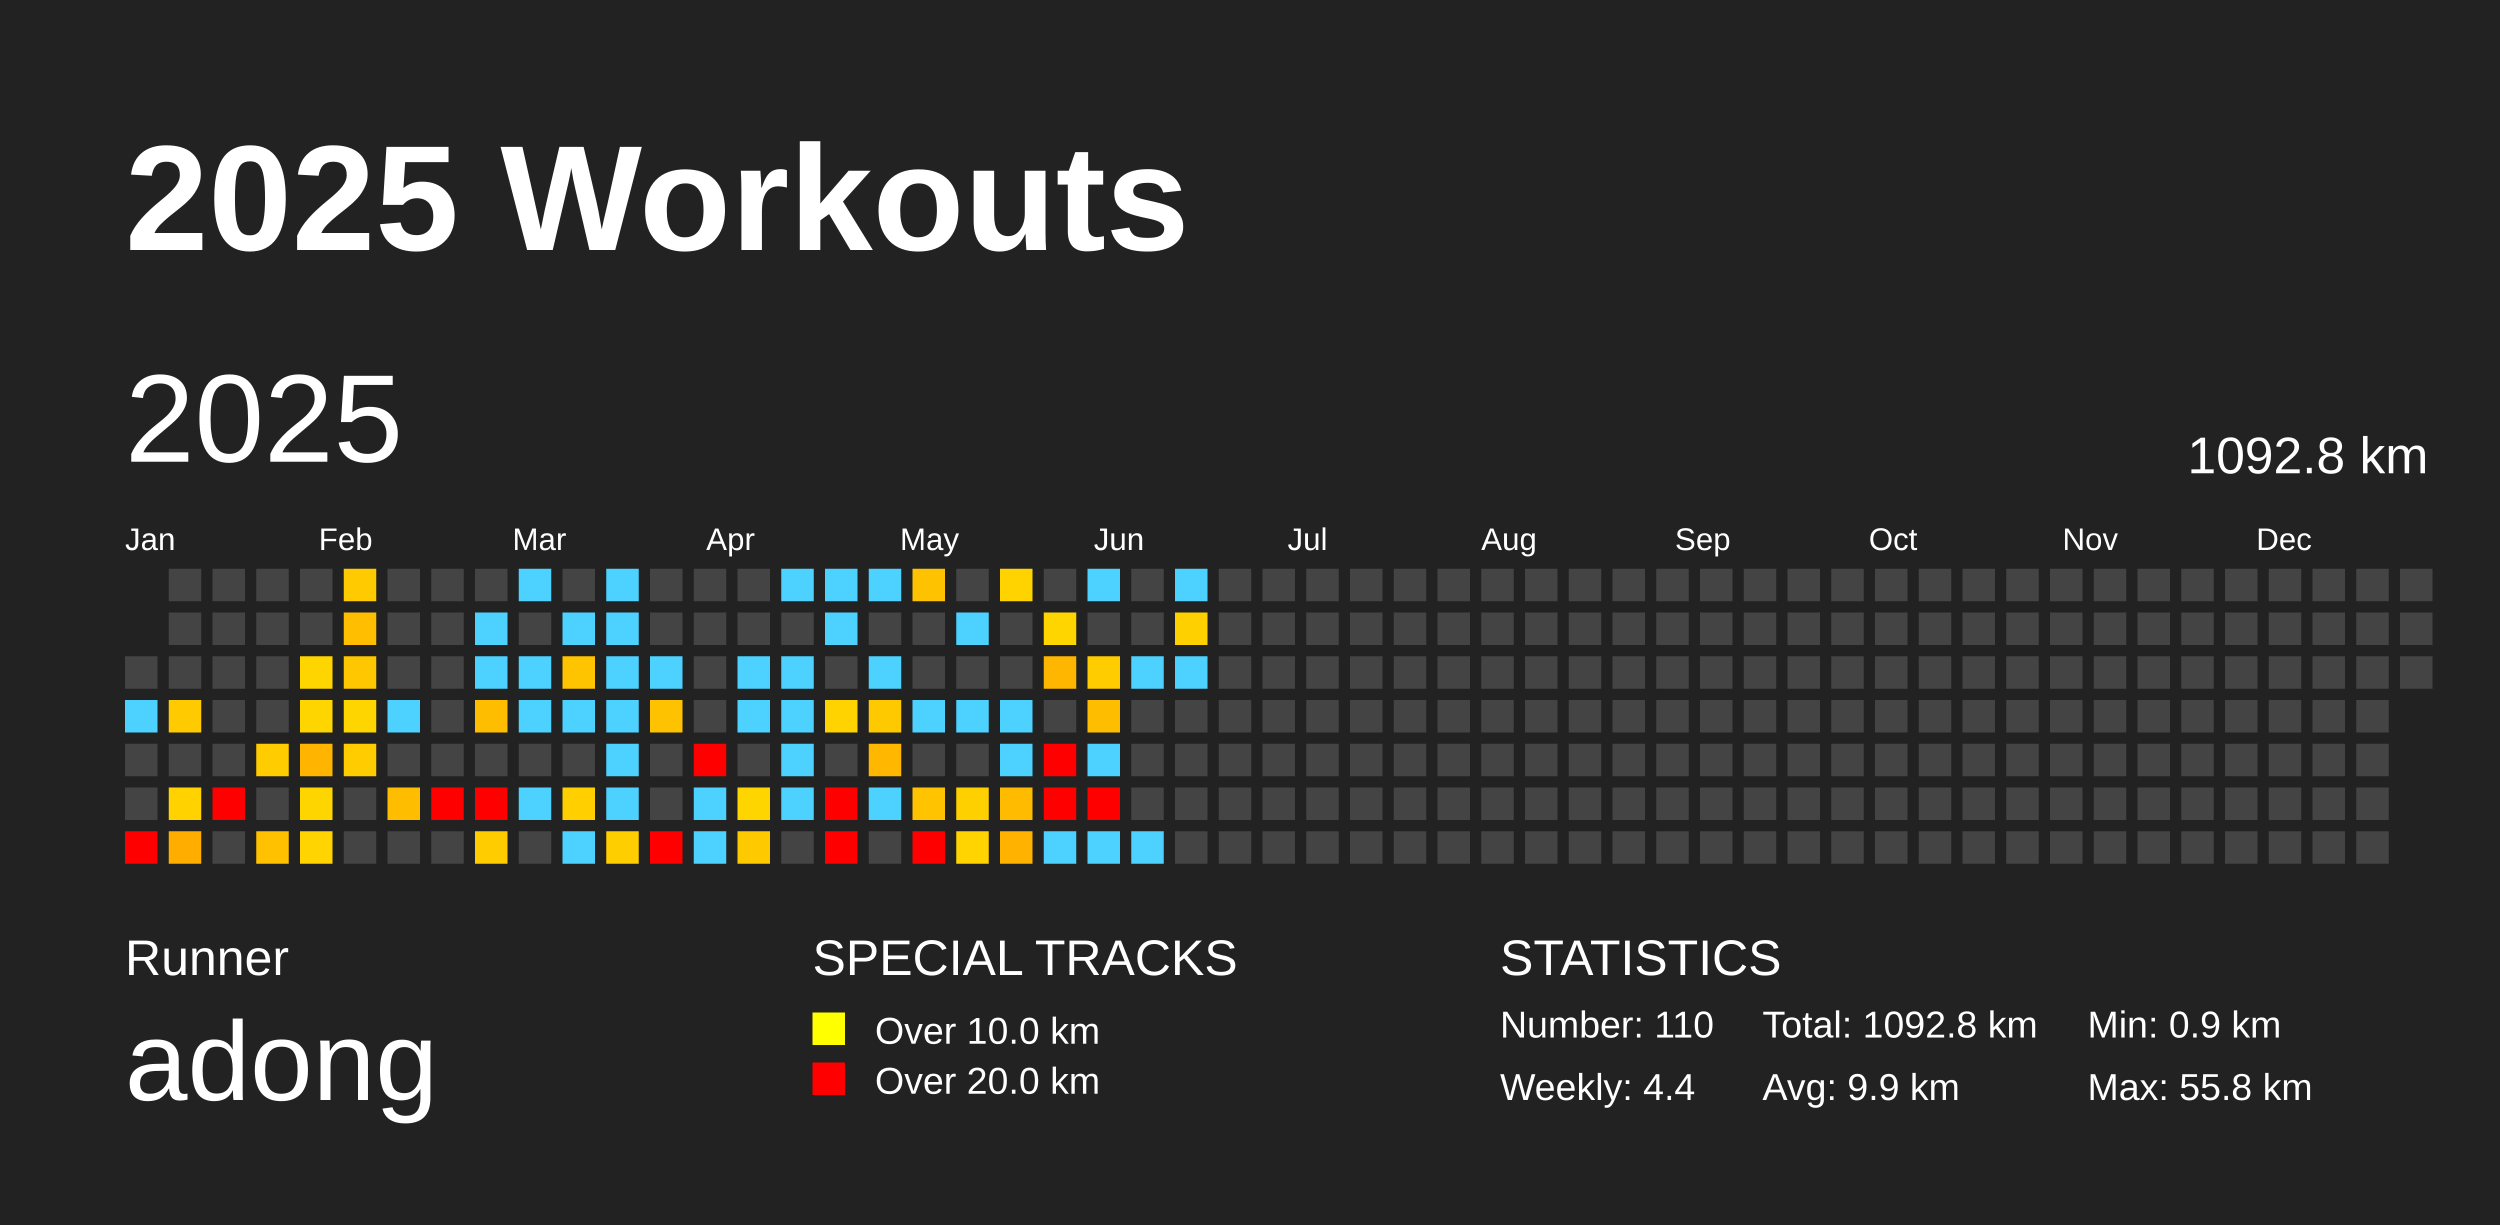
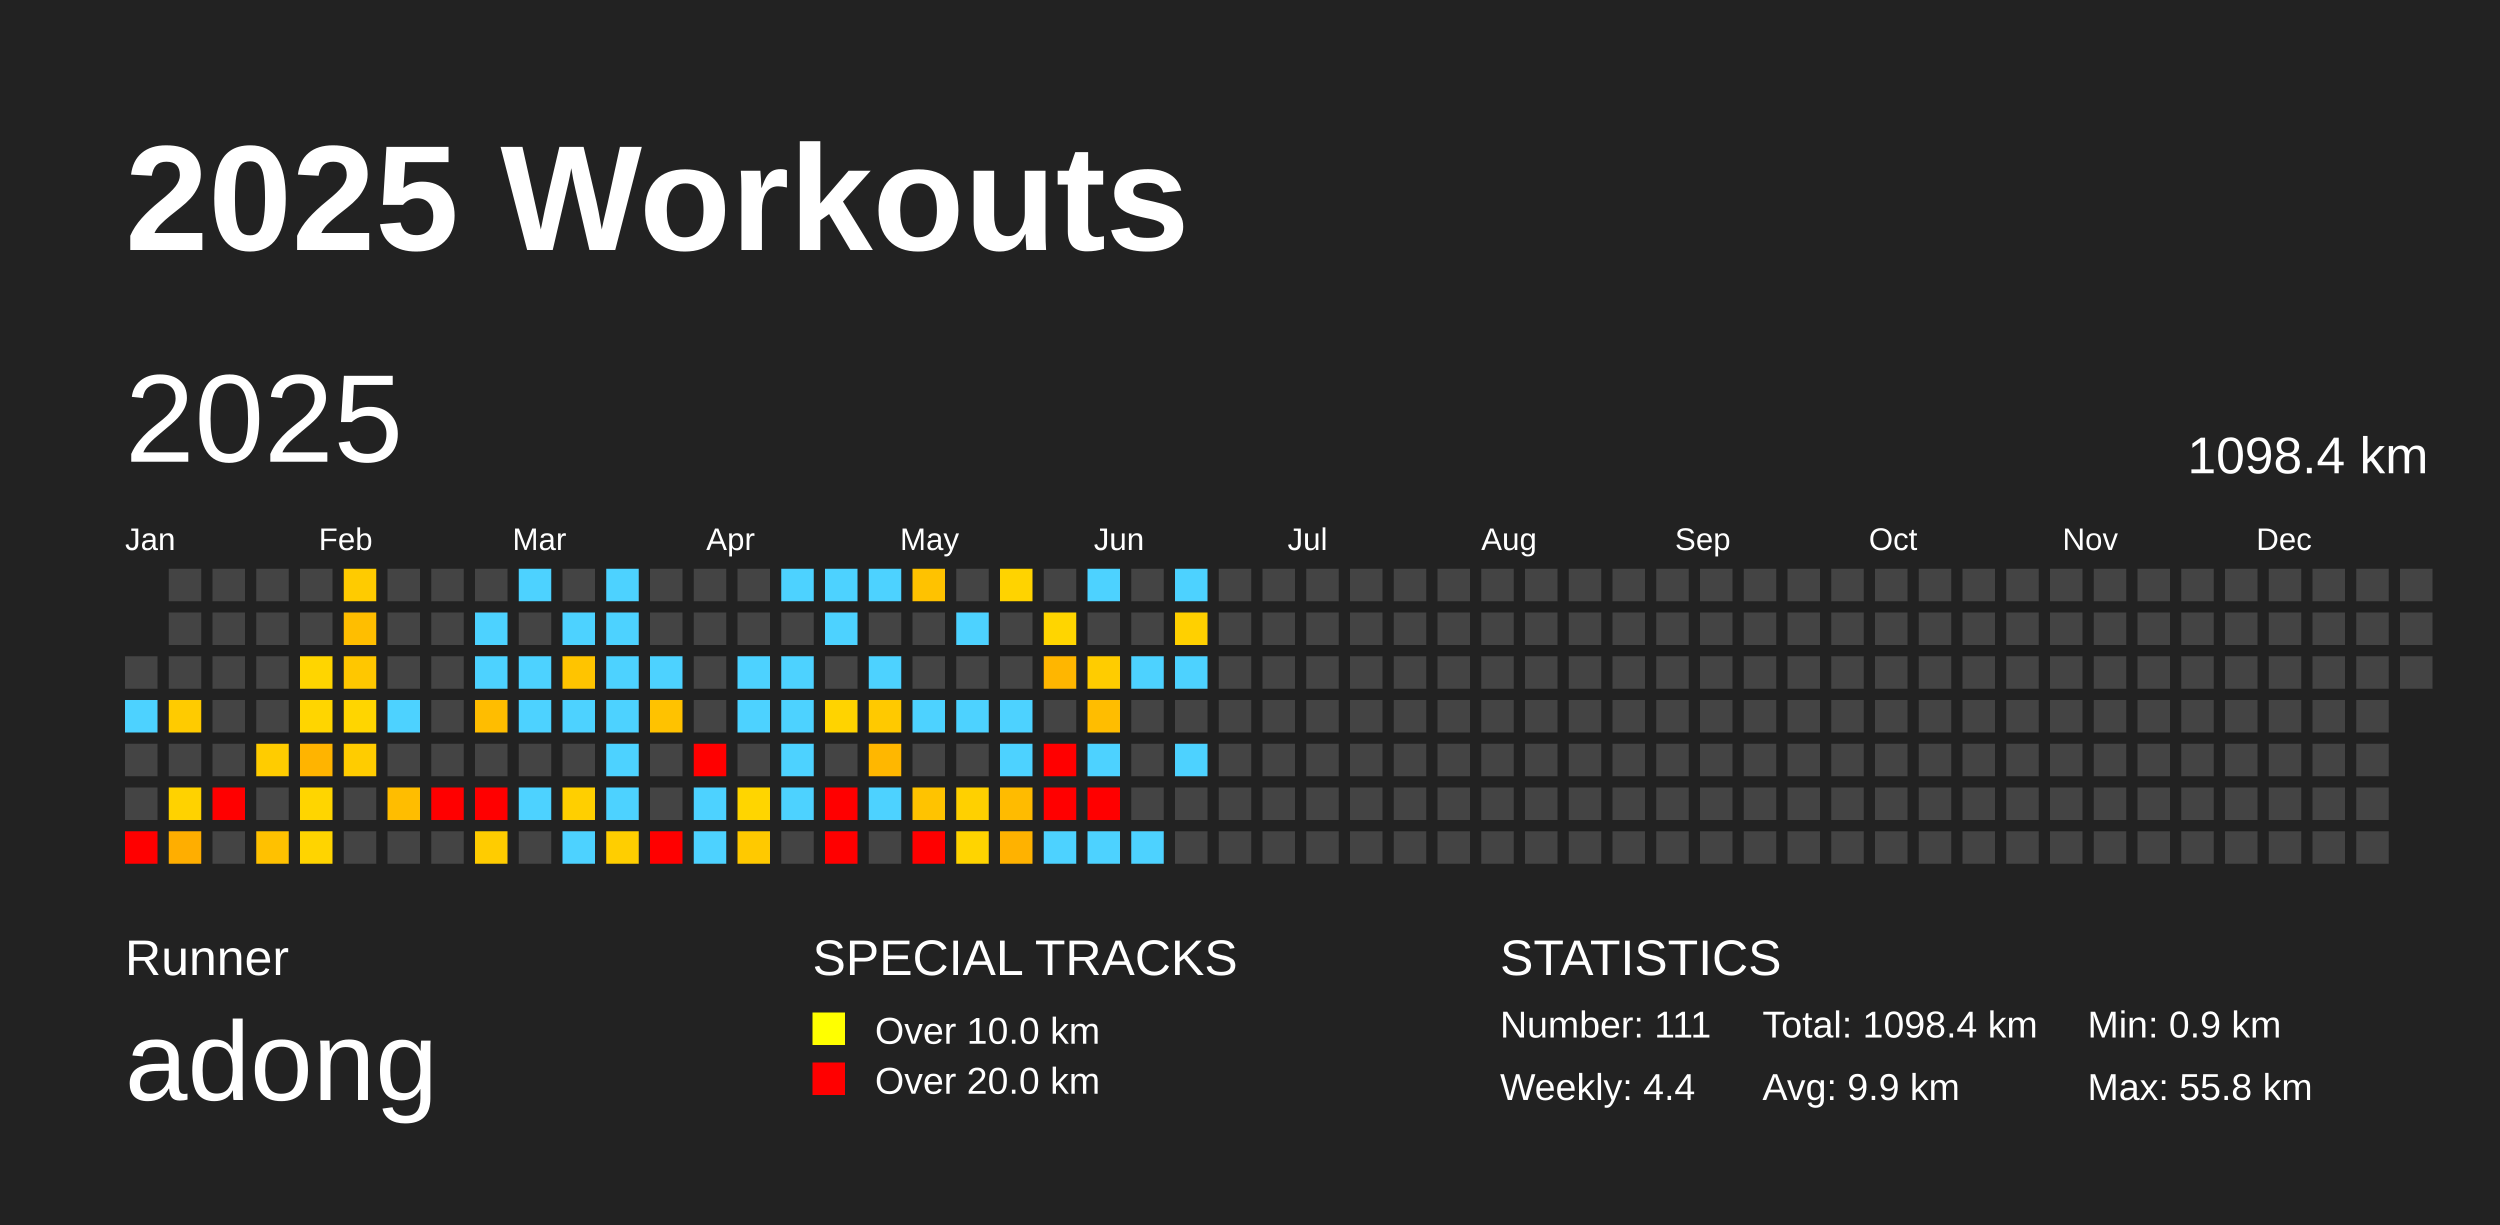
<svg xmlns="http://www.w3.org/2000/svg" baseProfile="full" height="98mm" version="1.1" viewBox="0,0,200,98" width="200mm">
  <defs />
  <rect fill="#222222" height="98" width="200" x="0" y="0" />
  <text fill="#FFFFFF" style="font-size:12px; font-family:Arial; font-weight:bold;" x="10" y="20">2025 Workouts</text>
  <text fill="#FFFFFF" style="font-size:4px; font-family:Arial" x="10" y="78">Runner</text>
  <text fill="#FFFFFF" style="font-size:9px; font-family:Arial" x="10" y="88">adong</text>
  <text fill="#FFFFFF" style="font-size:4px; font-family:Arial" x="65" y="78">SPECIAL TRACKS</text>
  <rect fill="yellow" height="2.6" width="2.6" x="65" y="81" />
  <text fill="#FFFFFF" style="font-size:3px; font-family:Arial" x="70" y="83.5">Over 10.0 km</text>
  <rect fill="red" height="2.6" width="2.6" x="65" y="85" />
  <text fill="#FFFFFF" style="font-size:3px; font-family:Arial" x="70" y="87.5">Over 20.0 km</text>
  <text fill="#FFFFFF" style="font-size:4px; font-family:Arial" x="120" y="78">STATISTICS</text>
-   <text fill="#FFFFFF" style="font-size:3px; font-family:Arial" x="120" y="83">Number: 110</text>
+   <text fill="#FFFFFF" style="font-size:3px; font-family:Arial" x="120" y="83">Number: 111</text>
  <text fill="#FFFFFF" style="font-size:3px; font-family:Arial" x="120" y="88">Weekly: 4.4</text>
-   <text fill="#FFFFFF" style="font-size:3px; font-family:Arial" x="141" y="83">Total: 1092.8 km</text>
+   <text fill="#FFFFFF" style="font-size:3px; font-family:Arial" x="141" y="83">Total: 1098.4 km</text>
  <text fill="#FFFFFF" style="font-size:3px; font-family:Arial" x="141" y="88">Avg: 9.9 km</text>
  <text fill="#FFFFFF" style="font-size:3px; font-family:Arial" x="167" y="83">Min: 0.9 km</text>
  <text fill="#FFFFFF" style="font-size:3px; font-family:Arial" x="167" y="88">Max: 55.8 km</text>
  <text dominant-baseline="hanging" fill="#FFFFFF" style="font-size:10.0px; font-family:Arial;" x="10" y="30">2025</text>
-   <text dominant-baseline="hanging" fill="#FFFFFF" style="font-size:4.125px; font-family:Arial;" x="175" y="35">1092.8 km</text>
+   <text dominant-baseline="hanging" fill="#FFFFFF" style="font-size:4.125px; font-family:Arial;" x="175" y="35">1098.4 km</text>
  <text fill="#FFFFFF" style="font-size:2.5px; font-family:Arial" x="10.0" y="44">Jan</text>
  <text fill="#FFFFFF" style="font-size:2.5px; font-family:Arial" x="25.5" y="44">Feb</text>
  <text fill="#FFFFFF" style="font-size:2.5px; font-family:Arial" x="41.0" y="44">Mar</text>
  <text fill="#FFFFFF" style="font-size:2.5px; font-family:Arial" x="56.5" y="44">Apr</text>
  <text fill="#FFFFFF" style="font-size:2.5px; font-family:Arial" x="72.0" y="44">May</text>
  <text fill="#FFFFFF" style="font-size:2.5px; font-family:Arial" x="87.5" y="44">Jun</text>
  <text fill="#FFFFFF" style="font-size:2.5px; font-family:Arial" x="103.0" y="44">Jul</text>
  <text fill="#FFFFFF" style="font-size:2.5px; font-family:Arial" x="118.5" y="44">Aug</text>
  <text fill="#FFFFFF" style="font-size:2.5px; font-family:Arial" x="134.0" y="44">Sep</text>
  <text fill="#FFFFFF" style="font-size:2.5px; font-family:Arial" x="149.5" y="44">Oct</text>
  <text fill="#FFFFFF" style="font-size:2.5px; font-family:Arial" x="165.0" y="44">Nov</text>
  <text fill="#FFFFFF" style="font-size:2.5px; font-family:Arial" x="180.5" y="44">Dec</text>
  <rect fill="#444444" height="2.6" width="2.6" x="10.0" y="52.5" />
  <rect fill="#4dd2ff" height="2.6" width="2.6" x="10.0" y="56.0" />
  <rect fill="#444444" height="2.6" width="2.6" x="10.0" y="59.5" />
  <rect fill="#444444" height="2.6" width="2.6" x="10.0" y="63.0" />
  <rect fill="red" height="2.6" width="2.6" x="10.0" y="66.5" />
  <rect fill="#444444" height="2.6" width="2.6" x="13.5" y="45.5" />
  <rect fill="#444444" height="2.6" width="2.6" x="13.5" y="49.0" />
  <rect fill="#444444" height="2.6" width="2.6" x="13.5" y="52.5" />
  <rect fill="#ffcb00" height="2.6" width="2.6" x="13.5" y="56.0" />
  <rect fill="#444444" height="2.6" width="2.6" x="13.5" y="59.5" />
  <rect fill="#ffd200" height="2.6" width="2.6" x="13.5" y="63.0" />
  <rect fill="#ffae00" height="2.6" width="2.6" x="13.5" y="66.5" />
  <rect fill="#444444" height="2.6" width="2.6" x="17.0" y="45.5" />
  <rect fill="#444444" height="2.6" width="2.6" x="17.0" y="49.0" />
  <rect fill="#444444" height="2.6" width="2.6" x="17.0" y="52.5" />
  <rect fill="#444444" height="2.6" width="2.6" x="17.0" y="56.0" />
  <rect fill="#444444" height="2.6" width="2.6" x="17.0" y="59.5" />
  <rect fill="red" height="2.6" width="2.6" x="17.0" y="63.0" />
  <rect fill="#444444" height="2.6" width="2.6" x="17.0" y="66.5" />
  <rect fill="#444444" height="2.6" width="2.6" x="20.5" y="45.5" />
  <rect fill="#444444" height="2.6" width="2.6" x="20.5" y="49.0" />
  <rect fill="#444444" height="2.6" width="2.6" x="20.5" y="52.5" />
  <rect fill="#444444" height="2.6" width="2.6" x="20.5" y="56.0" />
  <rect fill="#ffcc00" height="2.6" width="2.6" x="20.5" y="59.5" />
  <rect fill="#444444" height="2.6" width="2.6" x="20.5" y="63.0" />
  <rect fill="#ffc100" height="2.6" width="2.6" x="20.5" y="66.5" />
  <rect fill="#444444" height="2.6" width="2.6" x="24.0" y="45.5" />
  <rect fill="#444444" height="2.6" width="2.6" x="24.0" y="49.0" />
  <rect fill="#ffd500" height="2.6" width="2.6" x="24.0" y="52.5" />
  <rect fill="#ffd500" height="2.6" width="2.6" x="24.0" y="56.0" />
  <rect fill="#ffb400" height="2.6" width="2.6" x="24.0" y="59.5" />
  <rect fill="#ffd500" height="2.6" width="2.6" x="24.0" y="63.0" />
  <rect fill="#ffd400" height="2.6" width="2.6" x="24.0" y="66.5" />
  <rect fill="#ffcb00" height="2.6" width="2.6" x="27.5" y="45.5" />
  <rect fill="#ffbe00" height="2.6" width="2.6" x="27.5" y="49.0" />
  <rect fill="#ffc700" height="2.6" width="2.6" x="27.5" y="52.5" />
  <rect fill="#ffd500" height="2.6" width="2.6" x="27.5" y="56.0" />
  <rect fill="#ffcc00" height="2.6" width="2.6" x="27.5" y="59.5" />
  <rect fill="#444444" height="2.6" width="2.6" x="27.5" y="63.0" />
  <rect fill="#444444" height="2.6" width="2.6" x="27.5" y="66.5" />
  <rect fill="#444444" height="2.6" width="2.6" x="31.0" y="45.5" />
  <rect fill="#444444" height="2.6" width="2.6" x="31.0" y="49.0" />
  <rect fill="#444444" height="2.6" width="2.6" x="31.0" y="52.5" />
  <rect fill="#4dd2ff" height="2.6" width="2.6" x="31.0" y="56.0" />
  <rect fill="#444444" height="2.6" width="2.6" x="31.0" y="59.5" />
  <rect fill="#ffbd00" height="2.6" width="2.6" x="31.0" y="63.0" />
  <rect fill="#444444" height="2.6" width="2.6" x="31.0" y="66.5" />
  <rect fill="#444444" height="2.6" width="2.6" x="34.5" y="45.5" />
  <rect fill="#444444" height="2.6" width="2.6" x="34.5" y="49.0" />
  <rect fill="#444444" height="2.6" width="2.6" x="34.5" y="52.5" />
  <rect fill="#444444" height="2.6" width="2.6" x="34.5" y="56.0" />
  <rect fill="#444444" height="2.6" width="2.6" x="34.5" y="59.5" />
  <rect fill="red" height="2.6" width="2.6" x="34.5" y="63.0" />
  <rect fill="#444444" height="2.6" width="2.6" x="34.5" y="66.5" />
  <rect fill="#444444" height="2.6" width="2.6" x="38.0" y="45.5" />
  <rect fill="#4dd2ff" height="2.6" width="2.6" x="38.0" y="49.0" />
  <rect fill="#4dd2ff" height="2.6" width="2.6" x="38.0" y="52.5" />
  <rect fill="#ffbd00" height="2.6" width="2.6" x="38.0" y="56.0" />
  <rect fill="#444444" height="2.6" width="2.6" x="38.0" y="59.5" />
  <rect fill="red" height="2.6" width="2.6" x="38.0" y="63.0" />
  <rect fill="#ffcc00" height="2.6" width="2.6" x="38.0" y="66.5" />
  <rect fill="#4dd2ff" height="2.6" width="2.6" x="41.5" y="45.5" />
  <rect fill="#444444" height="2.6" width="2.6" x="41.5" y="49.0" />
  <rect fill="#4dd2ff" height="2.6" width="2.6" x="41.5" y="52.5" />
  <rect fill="#4dd2ff" height="2.6" width="2.6" x="41.5" y="56.0" />
  <rect fill="#444444" height="2.6" width="2.6" x="41.5" y="59.5" />
  <rect fill="#4dd2ff" height="2.6" width="2.6" x="41.5" y="63.0" />
  <rect fill="#444444" height="2.6" width="2.6" x="41.5" y="66.5" />
  <rect fill="#444444" height="2.6" width="2.6" x="45.0" y="45.5" />
  <rect fill="#4dd2ff" height="2.6" width="2.6" x="45.0" y="49.0" />
  <rect fill="#ffc400" height="2.6" width="2.6" x="45.0" y="52.5" />
  <rect fill="#4dd2ff" height="2.6" width="2.6" x="45.0" y="56.0" />
  <rect fill="#444444" height="2.6" width="2.6" x="45.0" y="59.5" />
  <rect fill="#ffcf00" height="2.6" width="2.6" x="45.0" y="63.0" />
  <rect fill="#4dd2ff" height="2.6" width="2.6" x="45.0" y="66.5" />
  <rect fill="#4dd2ff" height="2.6" width="2.6" x="48.5" y="45.5" />
  <rect fill="#4dd2ff" height="2.6" width="2.6" x="48.5" y="49.0" />
  <rect fill="#4dd2ff" height="2.6" width="2.6" x="48.5" y="52.5" />
  <rect fill="#4dd2ff" height="2.6" width="2.6" x="48.5" y="56.0" />
  <rect fill="#4dd2ff" height="2.6" width="2.6" x="48.5" y="59.5" />
  <rect fill="#4dd2ff" height="2.6" width="2.6" x="48.5" y="63.0" />
  <rect fill="#ffce00" height="2.6" width="2.6" x="48.5" y="66.5" />
  <rect fill="#444444" height="2.6" width="2.6" x="52.0" y="45.5" />
  <rect fill="#444444" height="2.6" width="2.6" x="52.0" y="49.0" />
  <rect fill="#4dd2ff" height="2.6" width="2.6" x="52.0" y="52.5" />
  <rect fill="#ffc200" height="2.6" width="2.6" x="52.0" y="56.0" />
  <rect fill="#444444" height="2.6" width="2.6" x="52.0" y="59.5" />
  <rect fill="#444444" height="2.6" width="2.6" x="52.0" y="63.0" />
  <rect fill="red" height="2.6" width="2.6" x="52.0" y="66.5" />
  <rect fill="#444444" height="2.6" width="2.6" x="55.5" y="45.5" />
  <rect fill="#444444" height="2.6" width="2.6" x="55.5" y="49.0" />
  <rect fill="#444444" height="2.6" width="2.6" x="55.5" y="52.5" />
  <rect fill="#444444" height="2.6" width="2.6" x="55.5" y="56.0" />
  <rect fill="red" height="2.6" width="2.6" x="55.5" y="59.5" />
  <rect fill="#4dd2ff" height="2.6" width="2.6" x="55.5" y="63.0" />
  <rect fill="#4dd2ff" height="2.6" width="2.6" x="55.5" y="66.5" />
  <rect fill="#444444" height="2.6" width="2.6" x="59.0" y="45.5" />
  <rect fill="#444444" height="2.6" width="2.6" x="59.0" y="49.0" />
  <rect fill="#4dd2ff" height="2.6" width="2.6" x="59.0" y="52.5" />
  <rect fill="#4dd2ff" height="2.6" width="2.6" x="59.0" y="56.0" />
  <rect fill="#444444" height="2.6" width="2.6" x="59.0" y="59.5" />
  <rect fill="#ffd500" height="2.6" width="2.6" x="59.0" y="63.0" />
  <rect fill="#ffc900" height="2.6" width="2.6" x="59.0" y="66.5" />
  <rect fill="#4dd2ff" height="2.6" width="2.6" x="62.5" y="45.5" />
  <rect fill="#444444" height="2.6" width="2.6" x="62.5" y="49.0" />
  <rect fill="#4dd2ff" height="2.6" width="2.6" x="62.5" y="52.5" />
  <rect fill="#4dd2ff" height="2.6" width="2.6" x="62.5" y="56.0" />
  <rect fill="#4dd2ff" height="2.6" width="2.6" x="62.5" y="59.5" />
  <rect fill="#4dd2ff" height="2.6" width="2.6" x="62.5" y="63.0" />
  <rect fill="#444444" height="2.6" width="2.6" x="62.5" y="66.5" />
  <rect fill="#4dd2ff" height="2.6" width="2.6" x="66.0" y="45.5" />
  <rect fill="#4dd2ff" height="2.6" width="2.6" x="66.0" y="49.0" />
  <rect fill="#444444" height="2.6" width="2.6" x="66.0" y="52.5" />
  <rect fill="#ffd300" height="2.6" width="2.6" x="66.0" y="56.0" />
  <rect fill="#444444" height="2.6" width="2.6" x="66.0" y="59.5" />
  <rect fill="red" height="2.6" width="2.6" x="66.0" y="63.0" />
  <rect fill="red" height="2.6" width="2.6" x="66.0" y="66.5" />
  <rect fill="#4dd2ff" height="2.6" width="2.6" x="69.5" y="45.5" />
  <rect fill="#444444" height="2.6" width="2.6" x="69.5" y="49.0" />
  <rect fill="#4dd2ff" height="2.6" width="2.6" x="69.5" y="52.5" />
  <rect fill="#ffc900" height="2.6" width="2.6" x="69.5" y="56.0" />
  <rect fill="#ffb700" height="2.6" width="2.6" x="69.5" y="59.5" />
  <rect fill="#4dd2ff" height="2.6" width="2.6" x="69.5" y="63.0" />
  <rect fill="#444444" height="2.6" width="2.6" x="69.5" y="66.5" />
  <rect fill="#ffc200" height="2.6" width="2.6" x="73.0" y="45.5" />
  <rect fill="#444444" height="2.6" width="2.6" x="73.0" y="49.0" />
  <rect fill="#444444" height="2.6" width="2.6" x="73.0" y="52.5" />
  <rect fill="#4dd2ff" height="2.6" width="2.6" x="73.0" y="56.0" />
  <rect fill="#444444" height="2.6" width="2.6" x="73.0" y="59.5" />
  <rect fill="#ffc300" height="2.6" width="2.6" x="73.0" y="63.0" />
  <rect fill="red" height="2.6" width="2.6" x="73.0" y="66.5" />
  <rect fill="#444444" height="2.6" width="2.6" x="76.5" y="45.5" />
  <rect fill="#4dd2ff" height="2.6" width="2.6" x="76.5" y="49.0" />
  <rect fill="#444444" height="2.6" width="2.6" x="76.5" y="52.5" />
  <rect fill="#4dd2ff" height="2.6" width="2.6" x="76.5" y="56.0" />
  <rect fill="#444444" height="2.6" width="2.6" x="76.5" y="59.5" />
  <rect fill="#ffd000" height="2.6" width="2.6" x="76.5" y="63.0" />
  <rect fill="#ffd400" height="2.6" width="2.6" x="76.5" y="66.5" />
  <rect fill="#ffd300" height="2.6" width="2.6" x="80.0" y="45.5" />
  <rect fill="#444444" height="2.6" width="2.6" x="80.0" y="49.0" />
  <rect fill="#444444" height="2.6" width="2.6" x="80.0" y="52.5" />
  <rect fill="#4dd2ff" height="2.6" width="2.6" x="80.0" y="56.0" />
  <rect fill="#4dd2ff" height="2.6" width="2.6" x="80.0" y="59.5" />
  <rect fill="#ffbb00" height="2.6" width="2.6" x="80.0" y="63.0" />
  <rect fill="#ffb200" height="2.6" width="2.6" x="80.0" y="66.5" />
  <rect fill="#444444" height="2.6" width="2.6" x="83.5" y="45.5" />
  <rect fill="#ffd500" height="2.6" width="2.6" x="83.5" y="49.0" />
  <rect fill="#ffb600" height="2.6" width="2.6" x="83.5" y="52.5" />
  <rect fill="#444444" height="2.6" width="2.6" x="83.5" y="56.0" />
  <rect fill="red" height="2.6" width="2.6" x="83.5" y="59.5" />
  <rect fill="red" height="2.6" width="2.6" x="83.5" y="63.0" />
  <rect fill="#4dd2ff" height="2.6" width="2.6" x="83.5" y="66.5" />
  <rect fill="#4dd2ff" height="2.6" width="2.6" x="87.0" y="45.5" />
  <rect fill="#444444" height="2.6" width="2.6" x="87.0" y="49.0" />
  <rect fill="#ffcc00" height="2.6" width="2.6" x="87.0" y="52.5" />
  <rect fill="#ffbd00" height="2.6" width="2.6" x="87.0" y="56.0" />
  <rect fill="#4dd2ff" height="2.6" width="2.6" x="87.0" y="59.5" />
  <rect fill="red" height="2.6" width="2.6" x="87.0" y="63.0" />
  <rect fill="#4dd2ff" height="2.6" width="2.6" x="87.0" y="66.5" />
  <rect fill="#444444" height="2.6" width="2.6" x="90.5" y="45.5" />
  <rect fill="#444444" height="2.6" width="2.6" x="90.5" y="49.0" />
  <rect fill="#4dd2ff" height="2.6" width="2.6" x="90.5" y="52.5" />
  <rect fill="#444444" height="2.6" width="2.6" x="90.5" y="56.0" />
  <rect fill="#444444" height="2.6" width="2.6" x="90.5" y="59.5" />
  <rect fill="#444444" height="2.6" width="2.6" x="90.5" y="63.0" />
  <rect fill="#4dd2ff" height="2.6" width="2.6" x="90.5" y="66.5" />
  <rect fill="#4dd2ff" height="2.6" width="2.6" x="94.0" y="45.5" />
  <rect fill="#ffd000" height="2.6" width="2.6" x="94.0" y="49.0" />
  <rect fill="#4dd2ff" height="2.6" width="2.6" x="94.0" y="52.5" />
  <rect fill="#444444" height="2.6" width="2.6" x="94.0" y="56.0" />
-   <rect fill="#444444" height="2.6" width="2.6" x="94.0" y="59.5" />
+   <rect fill="#4dd2ff" height="2.6" width="2.6" x="94.0" y="59.5" />
  <rect fill="#444444" height="2.6" width="2.6" x="94.0" y="63.0" />
  <rect fill="#444444" height="2.6" width="2.6" x="94.0" y="66.5" />
  <rect fill="#444444" height="2.6" width="2.6" x="97.5" y="45.5" />
  <rect fill="#444444" height="2.6" width="2.6" x="97.5" y="49.0" />
  <rect fill="#444444" height="2.6" width="2.6" x="97.5" y="52.5" />
  <rect fill="#444444" height="2.6" width="2.6" x="97.5" y="56.0" />
  <rect fill="#444444" height="2.6" width="2.6" x="97.5" y="59.5" />
  <rect fill="#444444" height="2.6" width="2.6" x="97.5" y="63.0" />
  <rect fill="#444444" height="2.6" width="2.6" x="97.5" y="66.5" />
  <rect fill="#444444" height="2.6" width="2.6" x="101.0" y="45.5" />
  <rect fill="#444444" height="2.6" width="2.6" x="101.0" y="49.0" />
  <rect fill="#444444" height="2.6" width="2.6" x="101.0" y="52.5" />
  <rect fill="#444444" height="2.6" width="2.6" x="101.0" y="56.0" />
  <rect fill="#444444" height="2.6" width="2.6" x="101.0" y="59.5" />
  <rect fill="#444444" height="2.6" width="2.6" x="101.0" y="63.0" />
  <rect fill="#444444" height="2.6" width="2.6" x="101.0" y="66.5" />
  <rect fill="#444444" height="2.6" width="2.6" x="104.5" y="45.5" />
  <rect fill="#444444" height="2.6" width="2.6" x="104.5" y="49.0" />
  <rect fill="#444444" height="2.6" width="2.6" x="104.5" y="52.5" />
  <rect fill="#444444" height="2.6" width="2.6" x="104.5" y="56.0" />
  <rect fill="#444444" height="2.6" width="2.6" x="104.5" y="59.5" />
  <rect fill="#444444" height="2.6" width="2.6" x="104.5" y="63.0" />
  <rect fill="#444444" height="2.6" width="2.6" x="104.5" y="66.5" />
  <rect fill="#444444" height="2.6" width="2.6" x="108.0" y="45.5" />
  <rect fill="#444444" height="2.6" width="2.6" x="108.0" y="49.0" />
  <rect fill="#444444" height="2.6" width="2.6" x="108.0" y="52.5" />
  <rect fill="#444444" height="2.6" width="2.6" x="108.0" y="56.0" />
  <rect fill="#444444" height="2.6" width="2.6" x="108.0" y="59.5" />
  <rect fill="#444444" height="2.6" width="2.6" x="108.0" y="63.0" />
  <rect fill="#444444" height="2.6" width="2.6" x="108.0" y="66.5" />
  <rect fill="#444444" height="2.6" width="2.6" x="111.5" y="45.5" />
  <rect fill="#444444" height="2.6" width="2.6" x="111.5" y="49.0" />
  <rect fill="#444444" height="2.6" width="2.6" x="111.5" y="52.5" />
  <rect fill="#444444" height="2.6" width="2.6" x="111.5" y="56.0" />
  <rect fill="#444444" height="2.6" width="2.6" x="111.5" y="59.5" />
  <rect fill="#444444" height="2.6" width="2.6" x="111.5" y="63.0" />
  <rect fill="#444444" height="2.6" width="2.6" x="111.5" y="66.5" />
  <rect fill="#444444" height="2.6" width="2.6" x="115.0" y="45.5" />
  <rect fill="#444444" height="2.6" width="2.6" x="115.0" y="49.0" />
  <rect fill="#444444" height="2.6" width="2.6" x="115.0" y="52.5" />
  <rect fill="#444444" height="2.6" width="2.6" x="115.0" y="56.0" />
  <rect fill="#444444" height="2.6" width="2.6" x="115.0" y="59.5" />
  <rect fill="#444444" height="2.6" width="2.6" x="115.0" y="63.0" />
  <rect fill="#444444" height="2.6" width="2.6" x="115.0" y="66.5" />
  <rect fill="#444444" height="2.6" width="2.6" x="118.5" y="45.5" />
  <rect fill="#444444" height="2.6" width="2.6" x="118.5" y="49.0" />
  <rect fill="#444444" height="2.6" width="2.6" x="118.5" y="52.5" />
  <rect fill="#444444" height="2.6" width="2.6" x="118.5" y="56.0" />
  <rect fill="#444444" height="2.6" width="2.6" x="118.5" y="59.5" />
  <rect fill="#444444" height="2.6" width="2.6" x="118.5" y="63.0" />
  <rect fill="#444444" height="2.6" width="2.6" x="118.5" y="66.5" />
  <rect fill="#444444" height="2.6" width="2.6" x="122.0" y="45.5" />
  <rect fill="#444444" height="2.6" width="2.6" x="122.0" y="49.0" />
  <rect fill="#444444" height="2.6" width="2.6" x="122.0" y="52.5" />
  <rect fill="#444444" height="2.6" width="2.6" x="122.0" y="56.0" />
  <rect fill="#444444" height="2.6" width="2.6" x="122.0" y="59.5" />
  <rect fill="#444444" height="2.6" width="2.6" x="122.0" y="63.0" />
  <rect fill="#444444" height="2.6" width="2.6" x="122.0" y="66.5" />
  <rect fill="#444444" height="2.6" width="2.6" x="125.5" y="45.5" />
  <rect fill="#444444" height="2.6" width="2.6" x="125.5" y="49.0" />
  <rect fill="#444444" height="2.6" width="2.6" x="125.5" y="52.5" />
  <rect fill="#444444" height="2.6" width="2.6" x="125.5" y="56.0" />
  <rect fill="#444444" height="2.6" width="2.6" x="125.5" y="59.5" />
  <rect fill="#444444" height="2.6" width="2.6" x="125.5" y="63.0" />
  <rect fill="#444444" height="2.6" width="2.6" x="125.5" y="66.5" />
  <rect fill="#444444" height="2.6" width="2.6" x="129.0" y="45.5" />
  <rect fill="#444444" height="2.6" width="2.6" x="129.0" y="49.0" />
  <rect fill="#444444" height="2.6" width="2.6" x="129.0" y="52.5" />
  <rect fill="#444444" height="2.6" width="2.6" x="129.0" y="56.0" />
  <rect fill="#444444" height="2.6" width="2.6" x="129.0" y="59.5" />
  <rect fill="#444444" height="2.6" width="2.6" x="129.0" y="63.0" />
  <rect fill="#444444" height="2.6" width="2.6" x="129.0" y="66.5" />
  <rect fill="#444444" height="2.6" width="2.6" x="132.5" y="45.5" />
  <rect fill="#444444" height="2.6" width="2.6" x="132.5" y="49.0" />
  <rect fill="#444444" height="2.6" width="2.6" x="132.5" y="52.5" />
  <rect fill="#444444" height="2.6" width="2.6" x="132.5" y="56.0" />
  <rect fill="#444444" height="2.6" width="2.6" x="132.5" y="59.5" />
  <rect fill="#444444" height="2.6" width="2.6" x="132.5" y="63.0" />
  <rect fill="#444444" height="2.6" width="2.6" x="132.5" y="66.5" />
  <rect fill="#444444" height="2.6" width="2.6" x="136.0" y="45.5" />
  <rect fill="#444444" height="2.6" width="2.6" x="136.0" y="49.0" />
  <rect fill="#444444" height="2.6" width="2.6" x="136.0" y="52.5" />
  <rect fill="#444444" height="2.6" width="2.6" x="136.0" y="56.0" />
  <rect fill="#444444" height="2.6" width="2.6" x="136.0" y="59.5" />
  <rect fill="#444444" height="2.6" width="2.6" x="136.0" y="63.0" />
  <rect fill="#444444" height="2.6" width="2.6" x="136.0" y="66.5" />
  <rect fill="#444444" height="2.6" width="2.6" x="139.5" y="45.5" />
  <rect fill="#444444" height="2.6" width="2.6" x="139.5" y="49.0" />
  <rect fill="#444444" height="2.6" width="2.6" x="139.5" y="52.5" />
  <rect fill="#444444" height="2.6" width="2.6" x="139.5" y="56.0" />
  <rect fill="#444444" height="2.6" width="2.6" x="139.5" y="59.5" />
  <rect fill="#444444" height="2.6" width="2.6" x="139.5" y="63.0" />
  <rect fill="#444444" height="2.6" width="2.6" x="139.5" y="66.5" />
  <rect fill="#444444" height="2.6" width="2.6" x="143.0" y="45.5" />
  <rect fill="#444444" height="2.6" width="2.6" x="143.0" y="49.0" />
  <rect fill="#444444" height="2.6" width="2.6" x="143.0" y="52.5" />
  <rect fill="#444444" height="2.6" width="2.6" x="143.0" y="56.0" />
  <rect fill="#444444" height="2.6" width="2.6" x="143.0" y="59.5" />
  <rect fill="#444444" height="2.6" width="2.6" x="143.0" y="63.0" />
  <rect fill="#444444" height="2.6" width="2.6" x="143.0" y="66.5" />
  <rect fill="#444444" height="2.6" width="2.6" x="146.5" y="45.5" />
  <rect fill="#444444" height="2.6" width="2.6" x="146.5" y="49.0" />
  <rect fill="#444444" height="2.6" width="2.6" x="146.5" y="52.5" />
  <rect fill="#444444" height="2.6" width="2.6" x="146.5" y="56.0" />
  <rect fill="#444444" height="2.6" width="2.6" x="146.5" y="59.5" />
  <rect fill="#444444" height="2.6" width="2.6" x="146.5" y="63.0" />
  <rect fill="#444444" height="2.6" width="2.6" x="146.5" y="66.5" />
  <rect fill="#444444" height="2.6" width="2.6" x="150.0" y="45.5" />
  <rect fill="#444444" height="2.6" width="2.6" x="150.0" y="49.0" />
  <rect fill="#444444" height="2.6" width="2.6" x="150.0" y="52.5" />
  <rect fill="#444444" height="2.6" width="2.6" x="150.0" y="56.0" />
  <rect fill="#444444" height="2.6" width="2.6" x="150.0" y="59.5" />
  <rect fill="#444444" height="2.6" width="2.6" x="150.0" y="63.0" />
  <rect fill="#444444" height="2.6" width="2.6" x="150.0" y="66.5" />
  <rect fill="#444444" height="2.6" width="2.6" x="153.5" y="45.5" />
  <rect fill="#444444" height="2.6" width="2.6" x="153.5" y="49.0" />
  <rect fill="#444444" height="2.6" width="2.6" x="153.5" y="52.5" />
  <rect fill="#444444" height="2.6" width="2.6" x="153.5" y="56.0" />
  <rect fill="#444444" height="2.6" width="2.6" x="153.5" y="59.5" />
  <rect fill="#444444" height="2.6" width="2.6" x="153.5" y="63.0" />
  <rect fill="#444444" height="2.6" width="2.6" x="153.5" y="66.5" />
  <rect fill="#444444" height="2.6" width="2.6" x="157.0" y="45.5" />
  <rect fill="#444444" height="2.6" width="2.6" x="157.0" y="49.0" />
  <rect fill="#444444" height="2.6" width="2.6" x="157.0" y="52.5" />
  <rect fill="#444444" height="2.6" width="2.6" x="157.0" y="56.0" />
  <rect fill="#444444" height="2.6" width="2.6" x="157.0" y="59.5" />
  <rect fill="#444444" height="2.6" width="2.6" x="157.0" y="63.0" />
  <rect fill="#444444" height="2.6" width="2.6" x="157.0" y="66.5" />
  <rect fill="#444444" height="2.6" width="2.6" x="160.5" y="45.5" />
  <rect fill="#444444" height="2.6" width="2.6" x="160.5" y="49.0" />
  <rect fill="#444444" height="2.6" width="2.6" x="160.5" y="52.5" />
  <rect fill="#444444" height="2.6" width="2.6" x="160.5" y="56.0" />
  <rect fill="#444444" height="2.6" width="2.6" x="160.5" y="59.5" />
  <rect fill="#444444" height="2.6" width="2.6" x="160.5" y="63.0" />
  <rect fill="#444444" height="2.6" width="2.6" x="160.5" y="66.5" />
  <rect fill="#444444" height="2.6" width="2.6" x="164.0" y="45.5" />
  <rect fill="#444444" height="2.6" width="2.6" x="164.0" y="49.0" />
  <rect fill="#444444" height="2.6" width="2.6" x="164.0" y="52.5" />
  <rect fill="#444444" height="2.6" width="2.6" x="164.0" y="56.0" />
  <rect fill="#444444" height="2.6" width="2.6" x="164.0" y="59.5" />
  <rect fill="#444444" height="2.6" width="2.6" x="164.0" y="63.0" />
  <rect fill="#444444" height="2.6" width="2.6" x="164.0" y="66.5" />
  <rect fill="#444444" height="2.6" width="2.6" x="167.5" y="45.5" />
  <rect fill="#444444" height="2.6" width="2.6" x="167.5" y="49.0" />
  <rect fill="#444444" height="2.6" width="2.6" x="167.5" y="52.5" />
  <rect fill="#444444" height="2.6" width="2.6" x="167.5" y="56.0" />
  <rect fill="#444444" height="2.6" width="2.6" x="167.5" y="59.5" />
  <rect fill="#444444" height="2.6" width="2.6" x="167.5" y="63.0" />
  <rect fill="#444444" height="2.6" width="2.6" x="167.5" y="66.5" />
  <rect fill="#444444" height="2.6" width="2.6" x="171.0" y="45.5" />
  <rect fill="#444444" height="2.6" width="2.6" x="171.0" y="49.0" />
  <rect fill="#444444" height="2.6" width="2.6" x="171.0" y="52.5" />
  <rect fill="#444444" height="2.6" width="2.6" x="171.0" y="56.0" />
  <rect fill="#444444" height="2.6" width="2.6" x="171.0" y="59.5" />
  <rect fill="#444444" height="2.6" width="2.6" x="171.0" y="63.0" />
  <rect fill="#444444" height="2.6" width="2.6" x="171.0" y="66.5" />
  <rect fill="#444444" height="2.6" width="2.6" x="174.5" y="45.5" />
  <rect fill="#444444" height="2.6" width="2.6" x="174.5" y="49.0" />
  <rect fill="#444444" height="2.6" width="2.6" x="174.5" y="52.5" />
  <rect fill="#444444" height="2.6" width="2.6" x="174.5" y="56.0" />
  <rect fill="#444444" height="2.6" width="2.6" x="174.5" y="59.5" />
  <rect fill="#444444" height="2.6" width="2.6" x="174.5" y="63.0" />
  <rect fill="#444444" height="2.6" width="2.6" x="174.5" y="66.5" />
  <rect fill="#444444" height="2.6" width="2.6" x="178.0" y="45.5" />
  <rect fill="#444444" height="2.6" width="2.6" x="178.0" y="49.0" />
  <rect fill="#444444" height="2.6" width="2.6" x="178.0" y="52.5" />
  <rect fill="#444444" height="2.6" width="2.6" x="178.0" y="56.0" />
  <rect fill="#444444" height="2.6" width="2.6" x="178.0" y="59.5" />
  <rect fill="#444444" height="2.6" width="2.6" x="178.0" y="63.0" />
  <rect fill="#444444" height="2.6" width="2.6" x="178.0" y="66.5" />
  <rect fill="#444444" height="2.6" width="2.6" x="181.5" y="45.5" />
  <rect fill="#444444" height="2.6" width="2.6" x="181.5" y="49.0" />
  <rect fill="#444444" height="2.6" width="2.6" x="181.5" y="52.5" />
  <rect fill="#444444" height="2.6" width="2.6" x="181.5" y="56.0" />
  <rect fill="#444444" height="2.6" width="2.6" x="181.5" y="59.5" />
  <rect fill="#444444" height="2.6" width="2.6" x="181.5" y="63.0" />
  <rect fill="#444444" height="2.6" width="2.6" x="181.5" y="66.5" />
  <rect fill="#444444" height="2.6" width="2.6" x="185.0" y="45.5" />
  <rect fill="#444444" height="2.6" width="2.6" x="185.0" y="49.0" />
  <rect fill="#444444" height="2.6" width="2.6" x="185.0" y="52.5" />
  <rect fill="#444444" height="2.6" width="2.6" x="185.0" y="56.0" />
  <rect fill="#444444" height="2.6" width="2.6" x="185.0" y="59.5" />
  <rect fill="#444444" height="2.6" width="2.6" x="185.0" y="63.0" />
  <rect fill="#444444" height="2.6" width="2.6" x="185.0" y="66.5" />
  <rect fill="#444444" height="2.6" width="2.6" x="188.5" y="45.5" />
  <rect fill="#444444" height="2.6" width="2.6" x="188.5" y="49.0" />
  <rect fill="#444444" height="2.6" width="2.6" x="188.5" y="52.5" />
  <rect fill="#444444" height="2.6" width="2.6" x="188.5" y="56.0" />
  <rect fill="#444444" height="2.6" width="2.6" x="188.5" y="59.5" />
  <rect fill="#444444" height="2.6" width="2.6" x="188.5" y="63.0" />
  <rect fill="#444444" height="2.6" width="2.6" x="188.5" y="66.5" />
  <rect fill="#444444" height="2.6" width="2.6" x="192.0" y="45.5" />
  <rect fill="#444444" height="2.6" width="2.6" x="192.0" y="49.0" />
  <rect fill="#444444" height="2.6" width="2.6" x="192.0" y="52.5" />
</svg>
